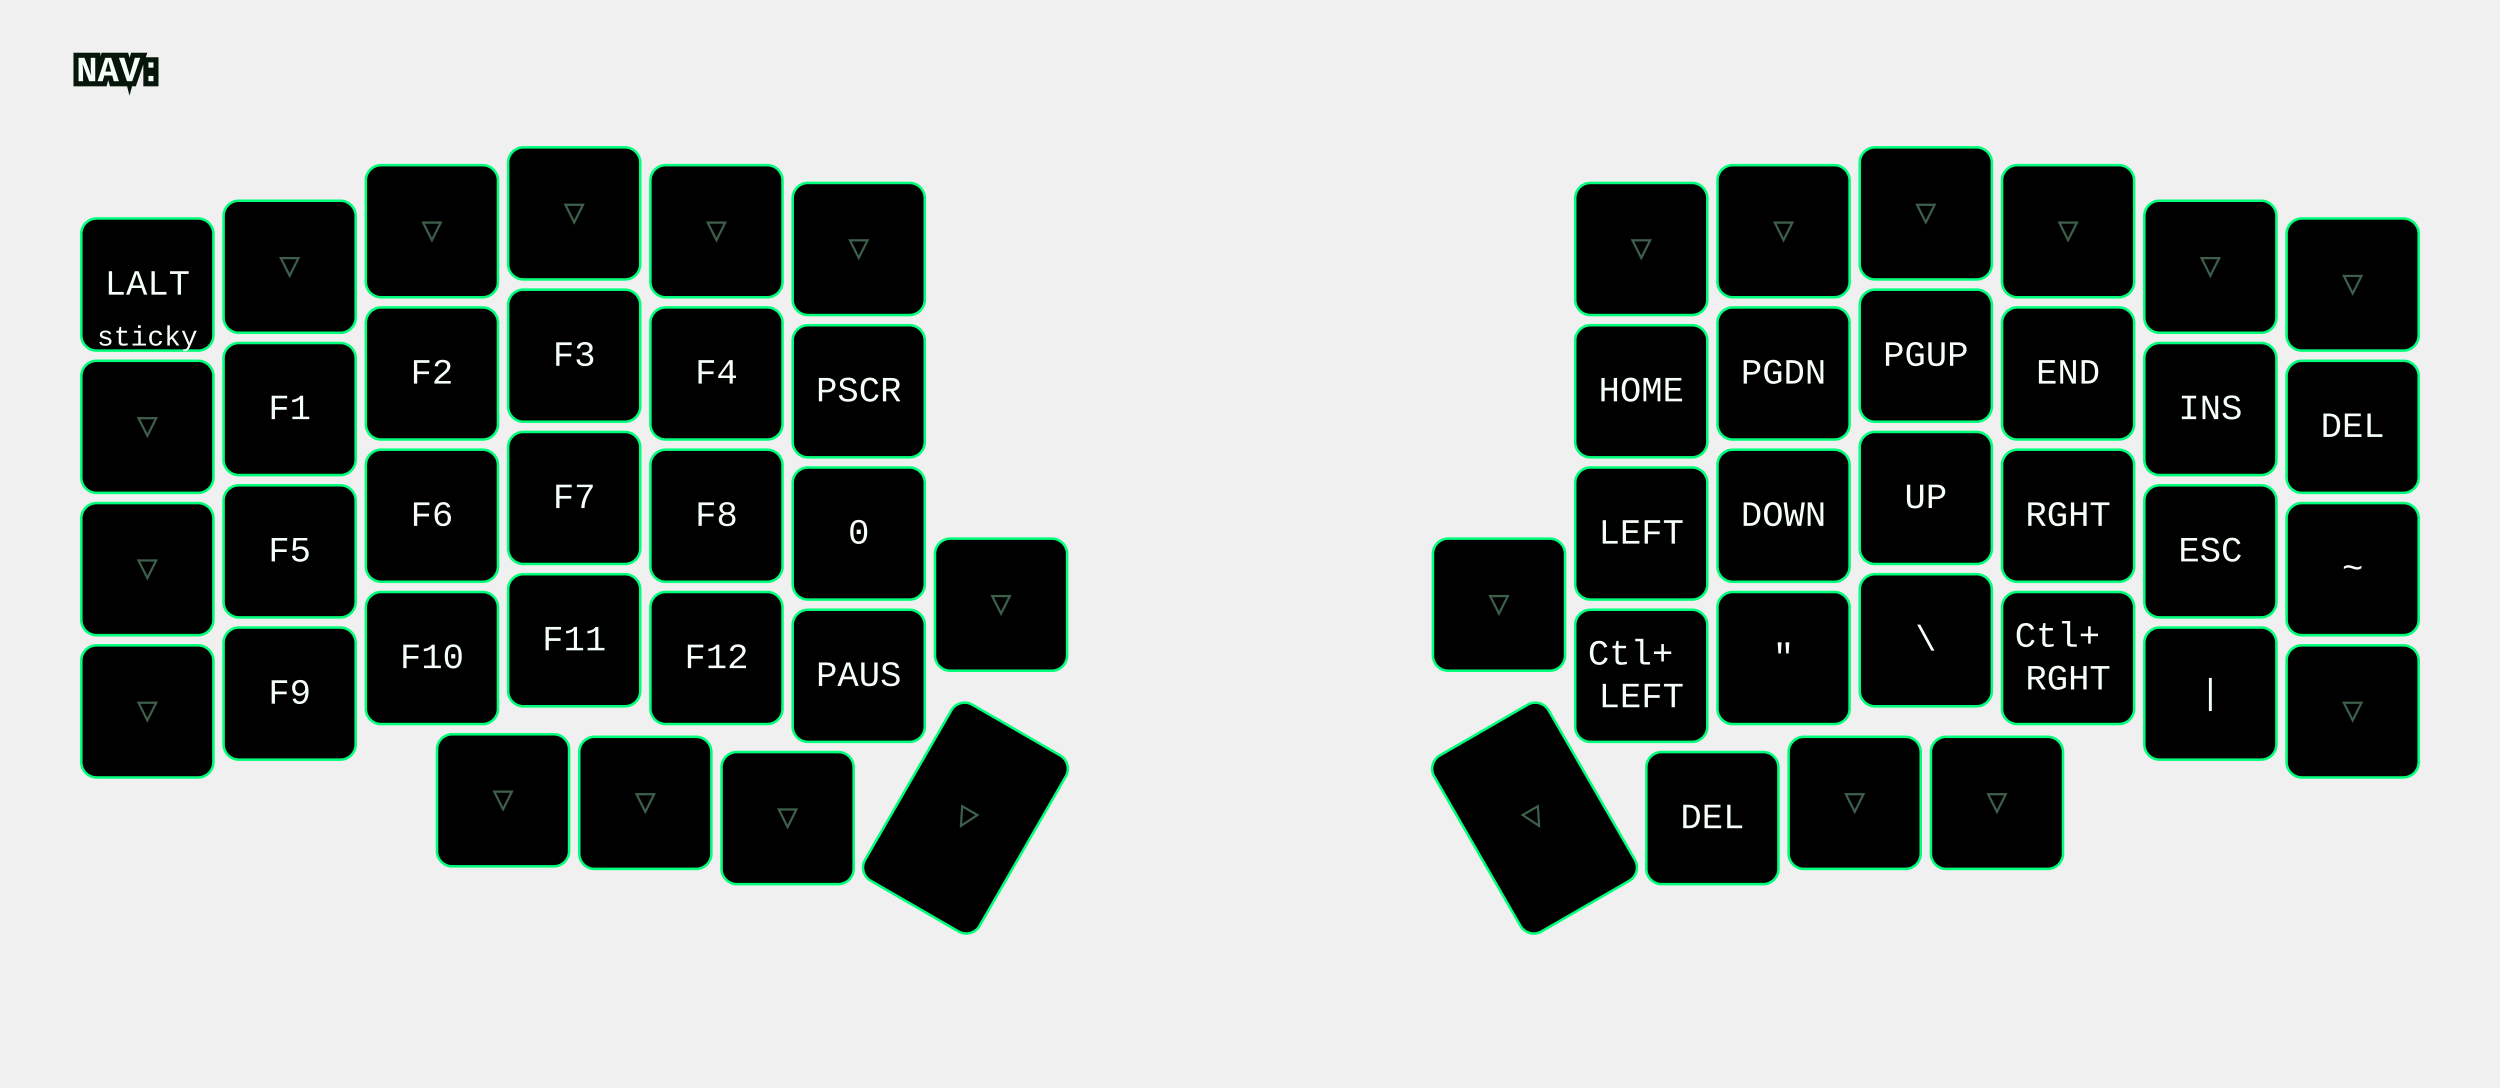
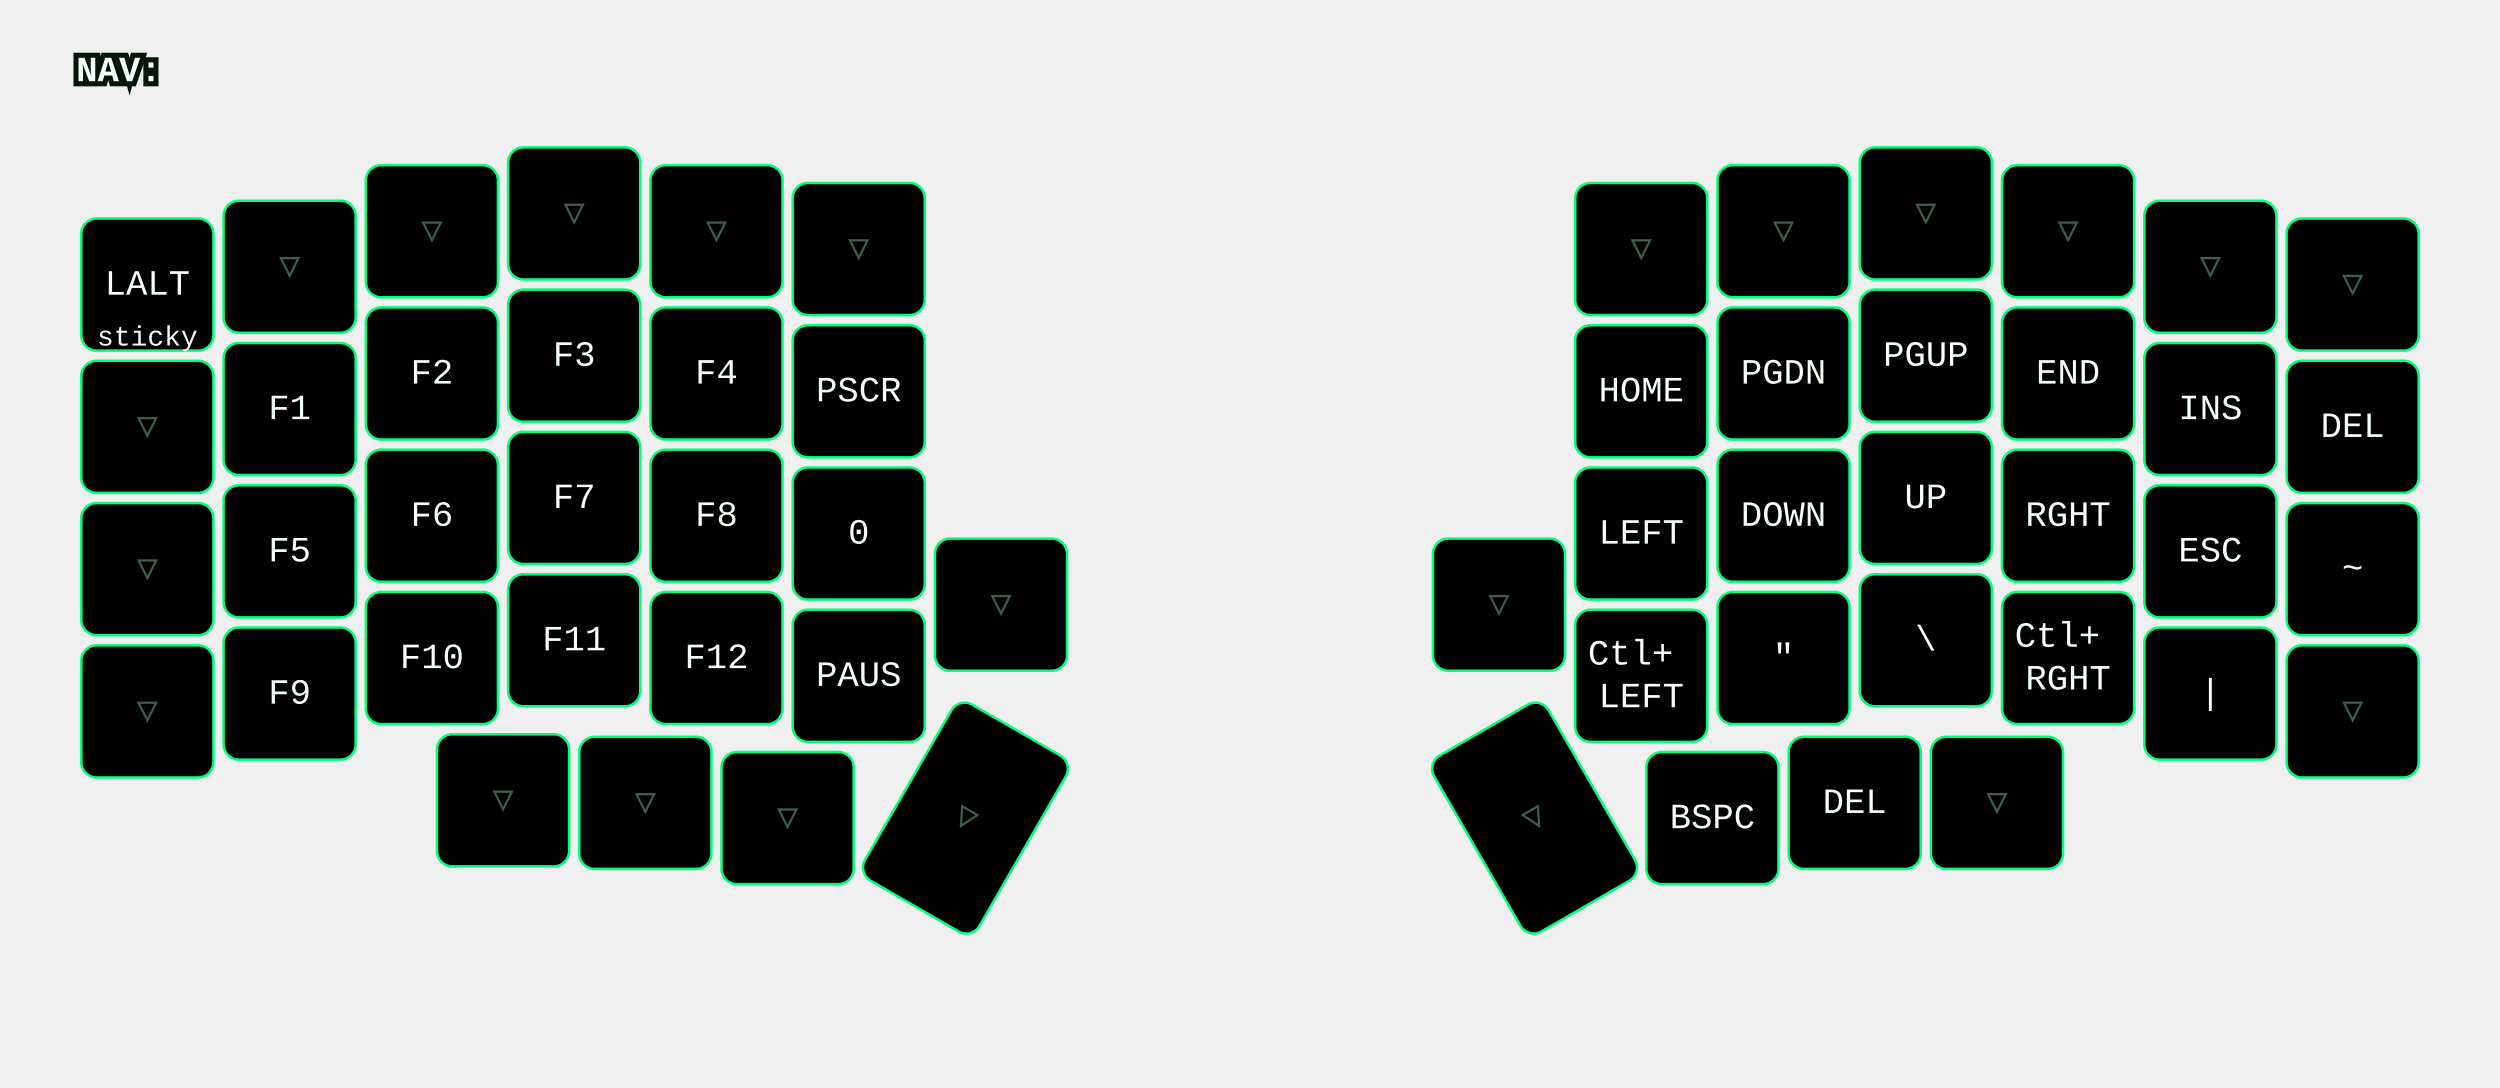
<svg xmlns="http://www.w3.org/2000/svg" width="984" height="428" viewBox="0 0 984 428" class="keymap">
  <style>/* inherit to force styles through use tags */
svg path {
    fill: inherit;
}

/* font and background color specifications */
svg.keymap {
    font-family: SFMono-Regular,Consolas,Liberation Mono,Menlo,monospace;
    font-size: 14px;
    font-kerning: normal;
    text-rendering: optimizeLegibility;
    fill: #24292e;
}

/* default key styling */
rect.key {
    fill: #f6f8fa;
}

rect.key, rect.combo {
    stroke: #c9cccf;
    stroke-width: 1;
}

/* default key side styling, only used is draw_key_sides is set */
rect.side {
    filter: brightness(90%);
}

/* color accent for combo boxes */
rect.combo, rect.combo-separate {
    fill: #cdf;
}

/* color accent for held keys */
rect.held, rect.combo.held {
    fill: #fdd;
}

/* color accent for ghost (optional) keys */
rect.ghost, rect.combo.ghost {
    stroke-dasharray: 4, 4;
    stroke-width: 2;
}

text {
    text-anchor: middle;
    dominant-baseline: middle;
}

/* styling for layer labels */
text.label {
    font-weight: bold;
    text-anchor: start;
    stroke: white;
    stroke-width: 4;
    paint-order: stroke;
}

/* styling for optional footer */
text.footer {
    text-anchor: end;
    dominant-baseline: auto;
    stroke: white;
    stroke-width: 4;
    paint-order: stroke;
}

/* styling for combo tap, and key non-tap label text */
text.combo, text.hold, text.shifted, text.left, text.right {
    font-size: 11px;
}

text.hold {
    text-anchor: middle;
    dominant-baseline: auto;
}

text.shifted {
    text-anchor: middle;
    dominant-baseline: hanging;
}

text.left {
    text-anchor: start;
}

text.right {
    text-anchor: end;
}

text.layer-activator {
    text-decoration: underline;
}

/* styling for hold/shifted label text in combo box */
text.combo.hold, text.combo.shifted, text.combo.left, text.combo.right {
    font-size: 8px;
}

/* lighter symbol for transparent keys */
text.trans {
    fill: #7b7e81;
}

/* styling for combo dendrons */
path.combo {
    stroke-width: 1;
    stroke: gray;
    fill: none;
}

/* Start Tabler Icons Cleanup */
/* cannot use height/width with glyphs */
.icon-tabler &gt; path {
    fill: inherit;
    stroke: inherit;
    stroke-width: 2;
}
/* hide tabler's default box */
.icon-tabler &gt; path[stroke="none"][fill="none"] {
    visibility: hidden;
}
/* End Tabler Icons Cleanup */

svg.keymap { fill: #d1d6db; }
rect.key { fill: #3f4750; }
rect.key, rect.combo { stroke: #60666c; }
rect.combo, rect.combo-separate { fill: #1f3d7a; }
rect.held, rect.combo.held { fill: #854747; }
text.label, text.footer { stroke: black; }
text.trans { fill: #7e8184; }
path.combo { stroke: #7f7f7f; }

svg.keymap {
  background: #06160a;
  fill: #f5fff7;
}
rect.key {
  fill: #000000;
}
rect.key, rect.combo {
  stroke: #00ff7b;
  stroke-width: 1;
}
rect.combo, rect.combo-separate {
  fill: #0d2a18;
}
rect.held, rect.combo.held {
  fill: #133622;
}
text.label, text.footer {
  stroke: #06160a;
}
text.trans {
  fill: #3d5f4b;
}
path.combo {
  stroke: #00ff7b;
}
</style>
  <g transform="translate(30, 0)" class="layer-NAV">
    <text x="0" y="28" class="label" id="NAV">NAV:</text>
    <g transform="translate(0, 56)">
      <g transform="translate(28, 56)" class="key keypos-0">
        <rect rx="6" ry="6" x="-26" y="-26" width="52" height="52" class="key" />
        <text x="0" y="0" class="key tap">LALT</text>
        <text x="0" y="24" class="key hold">sticky</text>
      </g>
      <g transform="translate(84, 49)" class="key trans keypos-1">
        <rect rx="6" ry="6" x="-26" y="-26" width="52" height="52" class="key trans" />
        <text x="0" y="0" class="key trans tap">▽</text>
      </g>
      <g transform="translate(140, 35)" class="key trans keypos-2">
        <rect rx="6" ry="6" x="-26" y="-26" width="52" height="52" class="key trans" />
        <text x="0" y="0" class="key trans tap">▽</text>
      </g>
      <g transform="translate(196, 28)" class="key trans keypos-3">
        <rect rx="6" ry="6" x="-26" y="-26" width="52" height="52" class="key trans" />
        <text x="0" y="0" class="key trans tap">▽</text>
      </g>
      <g transform="translate(252, 35)" class="key trans keypos-4">
        <rect rx="6" ry="6" x="-26" y="-26" width="52" height="52" class="key trans" />
        <text x="0" y="0" class="key trans tap">▽</text>
      </g>
      <g transform="translate(308, 42)" class="key trans keypos-5">
        <rect rx="6" ry="6" x="-26" y="-26" width="52" height="52" class="key trans" />
        <text x="0" y="0" class="key trans tap">▽</text>
      </g>
      <g transform="translate(616, 42)" class="key trans keypos-6">
        <rect rx="6" ry="6" x="-26" y="-26" width="52" height="52" class="key trans" />
        <text x="0" y="0" class="key trans tap">▽</text>
      </g>
      <g transform="translate(672, 35)" class="key trans keypos-7">
        <rect rx="6" ry="6" x="-26" y="-26" width="52" height="52" class="key trans" />
        <text x="0" y="0" class="key trans tap">▽</text>
      </g>
      <g transform="translate(728, 28)" class="key trans keypos-8">
        <rect rx="6" ry="6" x="-26" y="-26" width="52" height="52" class="key trans" />
        <text x="0" y="0" class="key trans tap">▽</text>
      </g>
      <g transform="translate(784, 35)" class="key trans keypos-9">
        <rect rx="6" ry="6" x="-26" y="-26" width="52" height="52" class="key trans" />
        <text x="0" y="0" class="key trans tap">▽</text>
      </g>
      <g transform="translate(840, 49)" class="key trans keypos-10">
        <rect rx="6" ry="6" x="-26" y="-26" width="52" height="52" class="key trans" />
        <text x="0" y="0" class="key trans tap">▽</text>
      </g>
      <g transform="translate(896, 56)" class="key trans keypos-11">
        <rect rx="6" ry="6" x="-26" y="-26" width="52" height="52" class="key trans" />
        <text x="0" y="0" class="key trans tap">▽</text>
      </g>
      <g transform="translate(28, 112)" class="key trans keypos-12">
        <rect rx="6" ry="6" x="-26" y="-26" width="52" height="52" class="key trans" />
        <text x="0" y="0" class="key trans tap">▽</text>
      </g>
      <g transform="translate(84, 105)" class="key keypos-13">
        <rect rx="6" ry="6" x="-26" y="-26" width="52" height="52" class="key" />
        <text x="0" y="0" class="key tap">F1</text>
      </g>
      <g transform="translate(140, 91)" class="key keypos-14">
        <rect rx="6" ry="6" x="-26" y="-26" width="52" height="52" class="key" />
        <text x="0" y="0" class="key tap">F2</text>
      </g>
      <g transform="translate(196, 84)" class="key keypos-15">
        <rect rx="6" ry="6" x="-26" y="-26" width="52" height="52" class="key" />
        <text x="0" y="0" class="key tap">F3</text>
      </g>
      <g transform="translate(252, 91)" class="key keypos-16">
        <rect rx="6" ry="6" x="-26" y="-26" width="52" height="52" class="key" />
        <text x="0" y="0" class="key tap">F4</text>
      </g>
      <g transform="translate(308, 98)" class="key keypos-17">
        <rect rx="6" ry="6" x="-26" y="-26" width="52" height="52" class="key" />
        <text x="0" y="0" class="key tap">PSCR</text>
      </g>
      <g transform="translate(616, 98)" class="key keypos-18">
        <rect rx="6" ry="6" x="-26" y="-26" width="52" height="52" class="key" />
        <text x="0" y="0" class="key tap">HOME</text>
      </g>
      <g transform="translate(672, 91)" class="key keypos-19">
        <rect rx="6" ry="6" x="-26" y="-26" width="52" height="52" class="key" />
        <text x="0" y="0" class="key tap">PGDN</text>
      </g>
      <g transform="translate(728, 84)" class="key keypos-20">
        <rect rx="6" ry="6" x="-26" y="-26" width="52" height="52" class="key" />
        <text x="0" y="0" class="key tap">PGUP</text>
      </g>
      <g transform="translate(784, 91)" class="key keypos-21">
        <rect rx="6" ry="6" x="-26" y="-26" width="52" height="52" class="key" />
        <text x="0" y="0" class="key tap">END</text>
      </g>
      <g transform="translate(840, 105)" class="key keypos-22">
        <rect rx="6" ry="6" x="-26" y="-26" width="52" height="52" class="key" />
        <text x="0" y="0" class="key tap">INS</text>
      </g>
      <g transform="translate(896, 112)" class="key keypos-23">
        <rect rx="6" ry="6" x="-26" y="-26" width="52" height="52" class="key" />
        <text x="0" y="0" class="key tap">DEL</text>
      </g>
      <g transform="translate(28, 168)" class="key trans keypos-24">
        <rect rx="6" ry="6" x="-26" y="-26" width="52" height="52" class="key trans" />
        <text x="0" y="0" class="key trans tap">▽</text>
      </g>
      <g transform="translate(84, 161)" class="key keypos-25">
        <rect rx="6" ry="6" x="-26" y="-26" width="52" height="52" class="key" />
        <text x="0" y="0" class="key tap">F5</text>
      </g>
      <g transform="translate(140, 147)" class="key keypos-26">
        <rect rx="6" ry="6" x="-26" y="-26" width="52" height="52" class="key" />
        <text x="0" y="0" class="key tap">F6</text>
      </g>
      <g transform="translate(196, 140)" class="key keypos-27">
        <rect rx="6" ry="6" x="-26" y="-26" width="52" height="52" class="key" />
        <text x="0" y="0" class="key tap">F7</text>
      </g>
      <g transform="translate(252, 147)" class="key keypos-28">
        <rect rx="6" ry="6" x="-26" y="-26" width="52" height="52" class="key" />
        <text x="0" y="0" class="key tap">F8</text>
      </g>
      <g transform="translate(308, 154)" class="key keypos-29">
        <rect rx="6" ry="6" x="-26" y="-26" width="52" height="52" class="key" />
        <text x="0" y="0" class="key tap">0</text>
      </g>
      <g transform="translate(616, 154)" class="key keypos-30">
        <rect rx="6" ry="6" x="-26" y="-26" width="52" height="52" class="key" />
        <text x="0" y="0" class="key tap">LEFT</text>
      </g>
      <g transform="translate(672, 147)" class="key keypos-31">
        <rect rx="6" ry="6" x="-26" y="-26" width="52" height="52" class="key" />
        <text x="0" y="0" class="key tap">DOWN</text>
      </g>
      <g transform="translate(728, 140)" class="key keypos-32">
        <rect rx="6" ry="6" x="-26" y="-26" width="52" height="52" class="key" />
        <text x="0" y="0" class="key tap">UP</text>
      </g>
      <g transform="translate(784, 147)" class="key keypos-33">
        <rect rx="6" ry="6" x="-26" y="-26" width="52" height="52" class="key" />
        <text x="0" y="0" class="key tap">RGHT</text>
      </g>
      <g transform="translate(840, 161)" class="key keypos-34">
        <rect rx="6" ry="6" x="-26" y="-26" width="52" height="52" class="key" />
        <text x="0" y="0" class="key tap">ESC</text>
      </g>
      <g transform="translate(896, 168)" class="key keypos-35">
        <rect rx="6" ry="6" x="-26" y="-26" width="52" height="52" class="key" />
        <text x="0" y="0" class="key tap">~</text>
      </g>
      <g transform="translate(28, 224)" class="key trans keypos-36">
        <rect rx="6" ry="6" x="-26" y="-26" width="52" height="52" class="key trans" />
        <text x="0" y="0" class="key trans tap">▽</text>
      </g>
      <g transform="translate(84, 217)" class="key keypos-37">
        <rect rx="6" ry="6" x="-26" y="-26" width="52" height="52" class="key" />
        <text x="0" y="0" class="key tap">F9</text>
      </g>
      <g transform="translate(140, 203)" class="key keypos-38">
        <rect rx="6" ry="6" x="-26" y="-26" width="52" height="52" class="key" />
        <text x="0" y="0" class="key tap">F10</text>
      </g>
      <g transform="translate(196, 196)" class="key keypos-39">
        <rect rx="6" ry="6" x="-26" y="-26" width="52" height="52" class="key" />
        <text x="0" y="0" class="key tap">F11</text>
      </g>
      <g transform="translate(252, 203)" class="key keypos-40">
        <rect rx="6" ry="6" x="-26" y="-26" width="52" height="52" class="key" />
        <text x="0" y="0" class="key tap">F12</text>
      </g>
      <g transform="translate(308, 210)" class="key keypos-41">
        <rect rx="6" ry="6" x="-26" y="-26" width="52" height="52" class="key" />
        <text x="0" y="0" class="key tap">PAUS</text>
      </g>
      <g transform="translate(364, 182)" class="key trans keypos-42">
        <rect rx="6" ry="6" x="-26" y="-26" width="52" height="52" class="key trans" />
        <text x="0" y="0" class="key trans tap">▽</text>
      </g>
      <g transform="translate(560, 182)" class="key trans keypos-43">
        <rect rx="6" ry="6" x="-26" y="-26" width="52" height="52" class="key trans" />
        <text x="0" y="0" class="key trans tap">▽</text>
      </g>
      <g transform="translate(616, 210)" class="key keypos-44">
        <rect rx="6" ry="6" x="-26" y="-26" width="52" height="52" class="key" />
        <text x="0" y="0" class="key tap">
          <tspan x="0" dy="-0.6em">Ctl+</tspan>
          <tspan x="0" dy="1.2em">LEFT</tspan>
        </text>
      </g>
      <g transform="translate(672, 203)" class="key keypos-45">
        <rect rx="6" ry="6" x="-26" y="-26" width="52" height="52" class="key" />
        <text x="0" y="0" class="key tap">"</text>
      </g>
      <g transform="translate(728, 196)" class="key keypos-46">
        <rect rx="6" ry="6" x="-26" y="-26" width="52" height="52" class="key" />
        <text x="0" y="0" class="key tap">\</text>
      </g>
      <g transform="translate(784, 203)" class="key keypos-47">
        <rect rx="6" ry="6" x="-26" y="-26" width="52" height="52" class="key" />
        <text x="0" y="0" class="key tap">
          <tspan x="0" dy="-0.6em">Ctl+</tspan>
          <tspan x="0" dy="1.2em">RGHT</tspan>
        </text>
      </g>
      <g transform="translate(840, 217)" class="key keypos-48">
        <rect rx="6" ry="6" x="-26" y="-26" width="52" height="52" class="key" />
        <text x="0" y="0" class="key tap">|</text>
      </g>
      <g transform="translate(896, 224)" class="key trans keypos-49">
        <rect rx="6" ry="6" x="-26" y="-26" width="52" height="52" class="key trans" />
        <text x="0" y="0" class="key trans tap">▽</text>
      </g>
      <g transform="translate(168, 259)" class="key trans keypos-50">
        <rect rx="6" ry="6" x="-26" y="-26" width="52" height="52" class="key trans" />
        <text x="0" y="0" class="key trans tap">▽</text>
      </g>
      <g transform="translate(224, 260)" class="key trans keypos-51">
        <rect rx="6" ry="6" x="-26" y="-26" width="52" height="52" class="key trans" />
        <text x="0" y="0" class="key trans tap">▽</text>
      </g>
      <g transform="translate(280, 266)" class="key trans keypos-52">
        <rect rx="6" ry="6" x="-26" y="-26" width="52" height="52" class="key trans" />
        <text x="0" y="0" class="key trans tap">▽</text>
      </g>
      <g transform="translate(350, 266) rotate(30.0)" class="key trans keypos-53">
        <rect rx="6" ry="6" x="-26" y="-40" width="52" height="80" class="key trans" />
        <text x="0" y="0" class="key trans tap">▽</text>
      </g>
      <g transform="translate(574, 266) rotate(-30.0)" class="key trans keypos-54">
        <rect rx="6" ry="6" x="-26" y="-40" width="52" height="80" class="key trans" />
        <text x="0" y="0" class="key trans tap">▽</text>
      </g>
      <g transform="translate(644, 266)" class="key keypos-55">
        <rect rx="6" ry="6" x="-26" y="-26" width="52" height="52" class="key" />
+         <text x="0" y="0" class="key tap">BSPC</text>
+       </g>
+       <g transform="translate(700, 260)" class="key keypos-56">
+         <rect rx="6" ry="6" x="-26" y="-26" width="52" height="52" class="key" />
        <text x="0" y="0" class="key tap">DEL</text>
-       </g>
-       <g transform="translate(700, 260)" class="key trans keypos-56">
-         <rect rx="6" ry="6" x="-26" y="-26" width="52" height="52" class="key trans" />
-         <text x="0" y="0" class="key trans tap">▽</text>
      </g>
      <g transform="translate(756, 260)" class="key trans keypos-57">
        <rect rx="6" ry="6" x="-26" y="-26" width="52" height="52" class="key trans" />
        <text x="0" y="0" class="key trans tap">▽</text>
      </g>
    </g>
  </g>
</svg>
